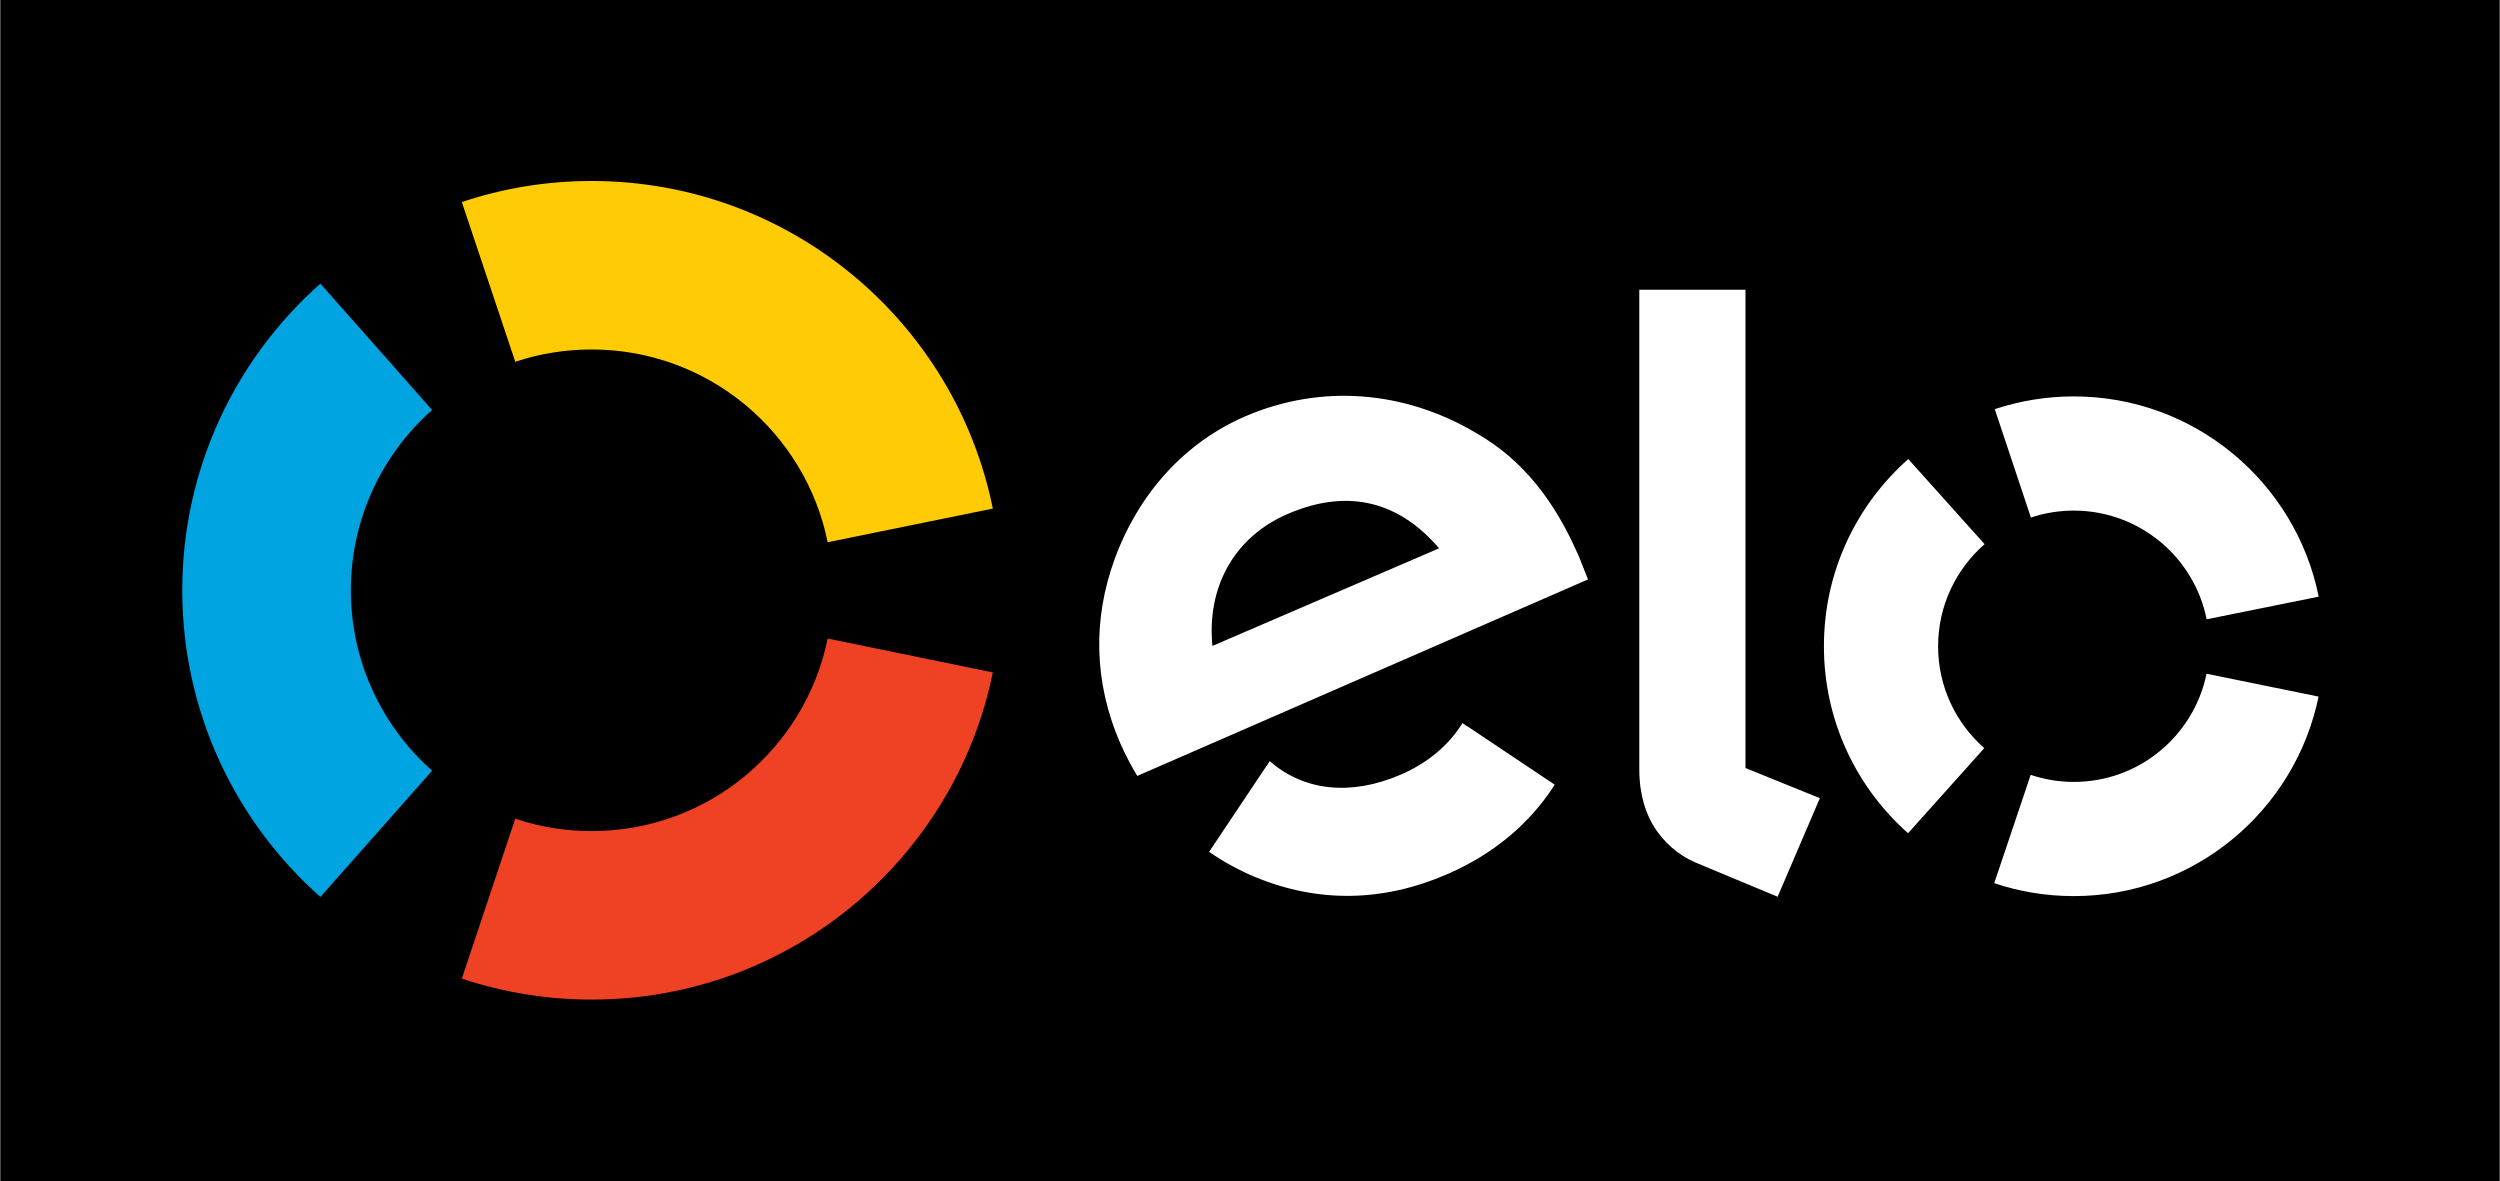
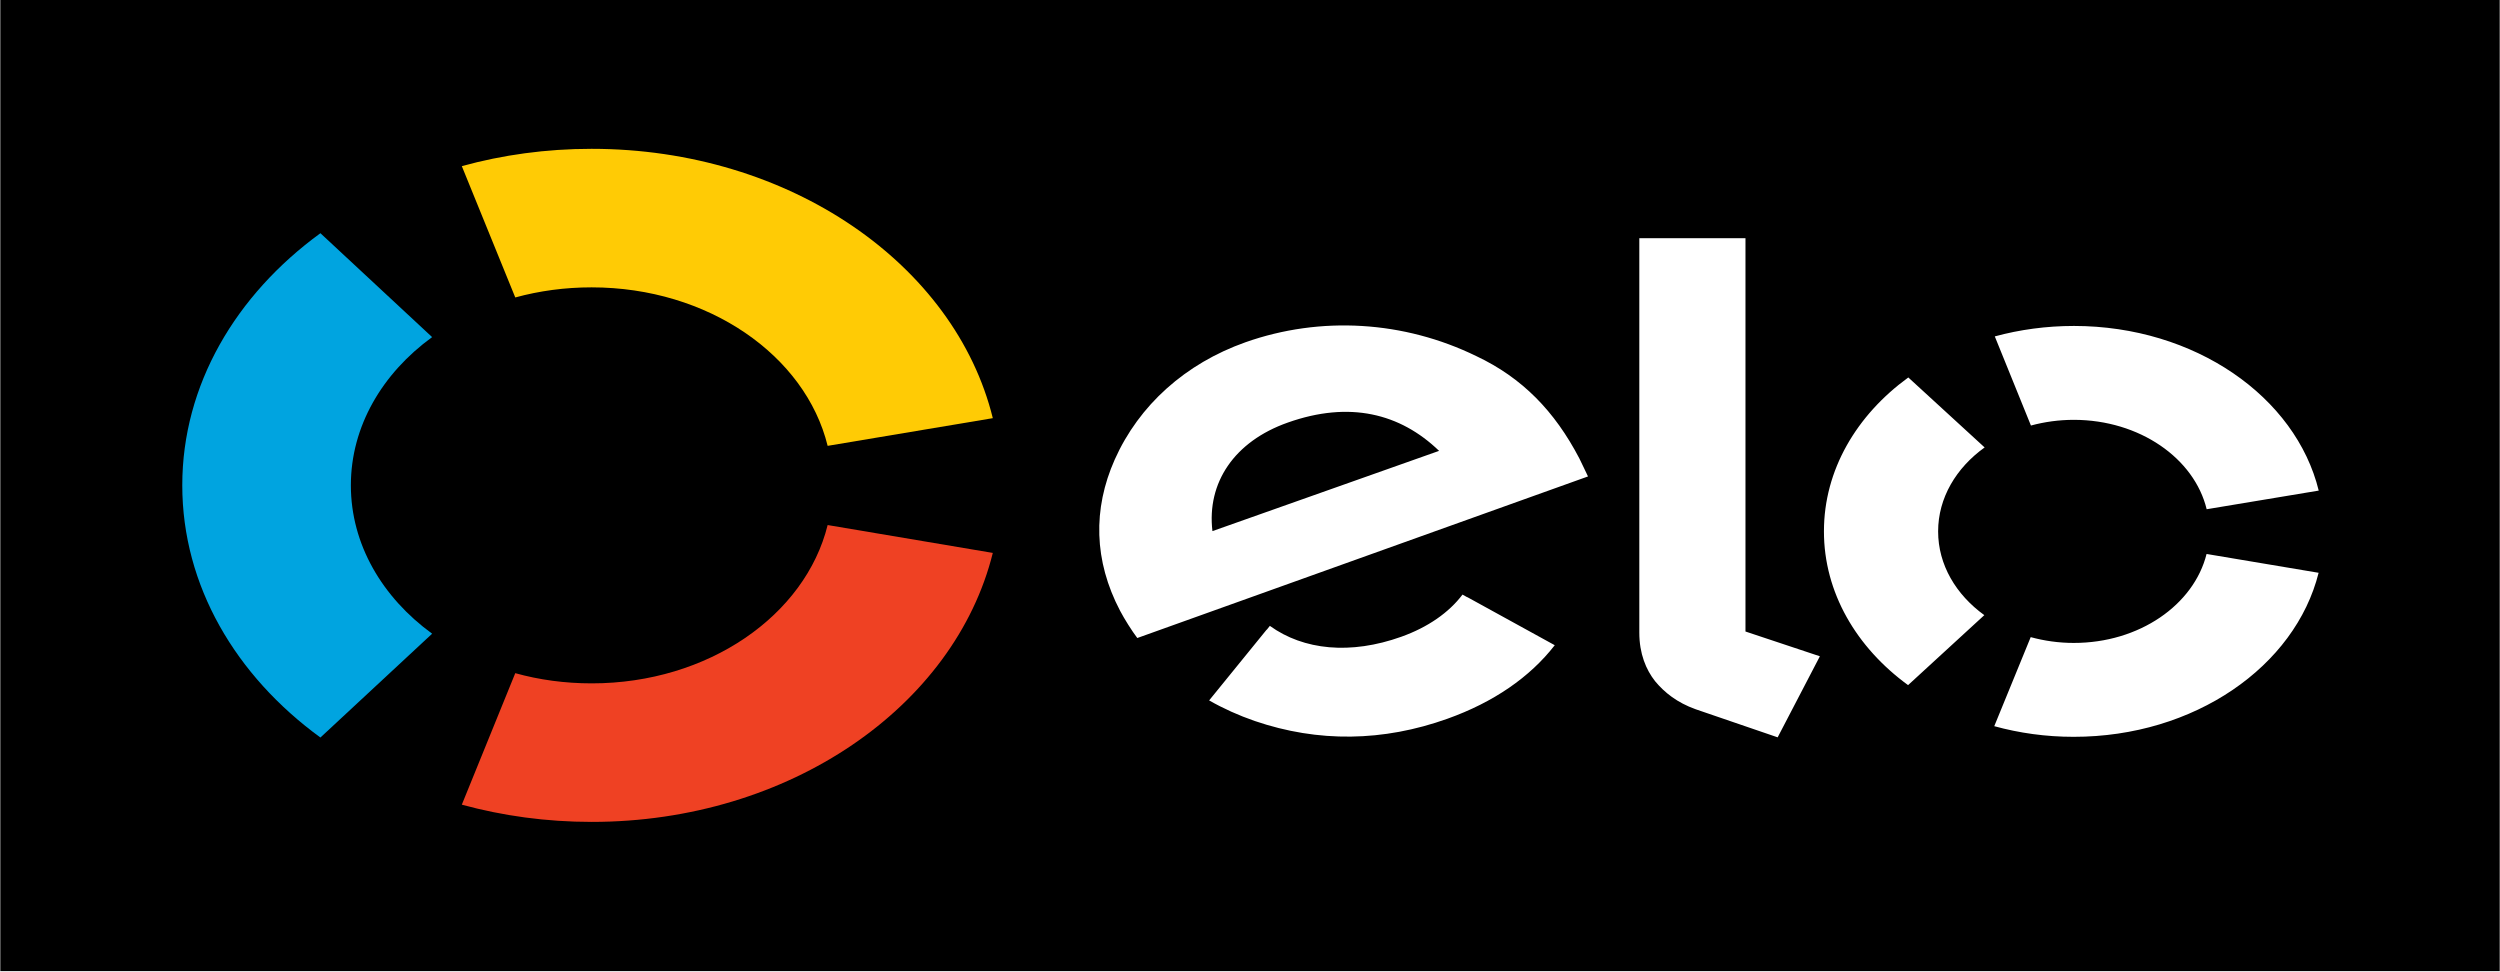
- <svg xmlns="http://www.w3.org/2000/svg" height="1181" viewBox="0 0 2337.9 1104.7" width="2500">
-   <path d="m0 0h2337.9v1104.7h-2337.9z" />
-   <path d="m481.7 338.4c22.5-7.5 46.5-11.5 71.4-11.5 109 0 200 77.4 220.8 180.3l154.5-31.5c-35.4-174.8-190-306.4-375.3-306.4-42.5 0-83.2 6.9-121.4 19.7z" fill="#ffcb05" />
-   <path d="m299.4 839 104.5-118.1c-46.6-41.3-76-101.6-76-168.8 0-67.1 29.4-127.4 76-168.6l-104.5-118.2c-79.2 70.2-129.2 172.7-129.2 286.8 0 114.2 50 216.7 129.2 286.9" fill="#00a4e0" />
-   <path d="m773.9 597.3c-20.9 102.8-111.8 180.1-220.7 180.1-25 0-49.1-4-71.5-11.6l-50 149.6c38.2 12.7 79 19.6 121.5 19.6 185.1 0 339.6-131.4 375.2-306z" fill="#ef4123" />
-   <path d="m1063.5 725.8c-5.1-8.2-11.9-21.3-16.1-31-24.5-56.8-25.6-115.6-5-172 22.7-61.9 66.1-109.2 122.2-133.4 70.5-30.3 148.4-24.4 216 15.7 42.9 24.6 73.3 62.6 96.4 116.4 2.9 6.9 5.5 14.2 8.1 20.5zm140.8-245.1c-50.1 21.5-75.9 68.5-70.5 123.5l212-91.3c-36.5-42.8-83.9-57-141.5-32.2zm167.9 198.6c-.1 0-.1.1-.1.1l-4.4-3c-12.7 20.5-32.4 37.2-57.3 48-47.4 20.6-91.3 15.3-122.9-12.4l-2.9 4.4s0-.1-.1-.1l-53.8 80.5c13.4 9.3 27.7 17.1 42.7 23.4 59.4 24.7 120.2 23.5 180.1-2.5 43.3-18.8 77.3-47.4 100.5-83.7zm260.2-408.3v447.4l69.6 28.2-39.5 92.2-76.8-32c-17.2-7.5-29-18.9-37.8-31.8-8.5-13.1-14.8-31.2-14.8-55.4v-448.6zm180.2 333.5c0-38.1 16.9-72.3 43.5-95.5l-71.4-79.6c-48.4 42.8-78.9 105.3-78.9 174.9-.1 69.7 30.4 132.3 78.7 175.1l71.3-79.6c-26.5-23.3-43.2-57.3-43.2-95.3zm126.8 126.9c-14 0-27.6-2.4-40.2-6.6l-34.1 101.3c23.3 7.8 48.2 12.1 74.2 12.1 113 .1 207.3-80.1 229.2-186.6l-104.8-21.4c-11.9 57.9-63 101.3-124.3 101.2zm.3-360.6c-25.9 0-50.8 4.2-74.1 11.9l33.8 101.4c12.7-4.2 26.2-6.5 40.2-6.5 61.4.1 112.6 43.7 124.2 101.7l104.8-21.2c-21.5-106.7-115.8-187.2-228.9-187.3z" fill="#fff" />
+ <svg xmlns="http://www.w3.org/2000/svg" width="121" height="47" viewBox="0 0 121 47" fill="none">
+   <g clip-path="url(#clip0_2601_231)">
+     <path d="M0.016 0H120.985V47H0.016V0Z" fill="black" />
+     <path d="M24.939 14.397C26.103 14.078 27.345 13.908 28.633 13.908C34.273 13.908 38.982 17.201 40.058 21.579L48.052 20.239C46.221 12.802 38.221 7.203 28.633 7.203C26.434 7.203 24.328 7.496 22.352 8.041L24.939 14.397Z" fill="#FFCB05" />
+     <path d="M15.508 35.696L20.915 30.671C18.503 28.914 16.982 26.349 16.982 23.489C16.982 20.635 18.503 18.069 20.915 16.316L15.508 11.287C11.409 14.274 8.822 18.635 8.822 23.489C8.822 28.348 11.409 32.709 15.508 35.696" fill="#00A4E0" />
+     <path d="M40.058 25.412C38.977 29.786 34.273 33.075 28.638 33.075C27.345 33.075 26.098 32.905 24.939 32.581L22.352 38.946C24.328 39.486 26.439 39.78 28.638 39.78C38.216 39.78 46.21 34.19 48.052 26.761L40.058 25.412Z" fill="#EF4123" />
+     <path d="M55.045 30.88C54.781 30.531 54.429 29.973 54.212 29.561C52.944 27.144 52.887 24.642 53.953 22.243C55.127 19.609 57.373 17.597 60.276 16.567C63.924 15.278 67.954 15.529 71.452 17.235C73.672 18.282 75.245 19.898 76.44 22.187C76.59 22.481 76.725 22.792 76.859 23.06L55.045 30.88ZM62.33 20.452C59.738 21.366 58.403 23.366 58.682 25.706L69.652 21.822C67.763 20.001 65.31 19.396 62.33 20.452V20.452ZM71.018 28.901C71.013 28.901 71.013 28.905 71.013 28.905L70.785 28.778C70.128 29.65 69.108 30.36 67.82 30.82C65.367 31.696 63.096 31.471 61.461 30.292L61.311 30.48C61.311 30.48 61.311 30.475 61.306 30.475L58.522 33.9C59.215 34.296 59.955 34.628 60.731 34.896C63.805 35.947 66.951 35.896 70.05 34.789C72.291 33.989 74.05 32.773 75.25 31.228L71.018 28.901ZM84.481 11.53V30.565L88.082 31.764L86.039 35.687L82.065 34.326C81.175 34.007 80.564 33.522 80.109 32.973C79.669 32.415 79.343 31.645 79.343 30.616V11.53H84.481ZM93.805 25.719C93.805 24.098 94.68 22.643 96.056 21.656L92.362 18.269C89.857 20.09 88.279 22.749 88.279 25.71C88.274 28.676 89.852 31.339 92.351 33.16L96.041 29.773C94.669 28.782 93.805 27.335 93.805 25.719V25.719ZM100.366 31.118C99.642 31.118 98.938 31.016 98.286 30.837L96.522 35.147C97.727 35.479 99.016 35.662 100.361 35.662C106.208 35.666 111.087 32.254 112.221 27.723L106.798 26.812C106.182 29.276 103.538 31.122 100.366 31.118V31.118ZM100.382 15.776C99.042 15.776 97.753 15.954 96.548 16.282L98.297 20.596C98.954 20.418 99.652 20.32 100.377 20.32C103.554 20.324 106.203 22.179 106.803 24.647L112.226 23.745C111.113 19.205 106.234 15.78 100.382 15.776V15.776Z" fill="white" />
+   </g>
+   <defs>
+     <clipPath id="clip0_2601_231">
+       <rect width="121" height="47" fill="white" />
+     </clipPath>
+   </defs>
</svg>
